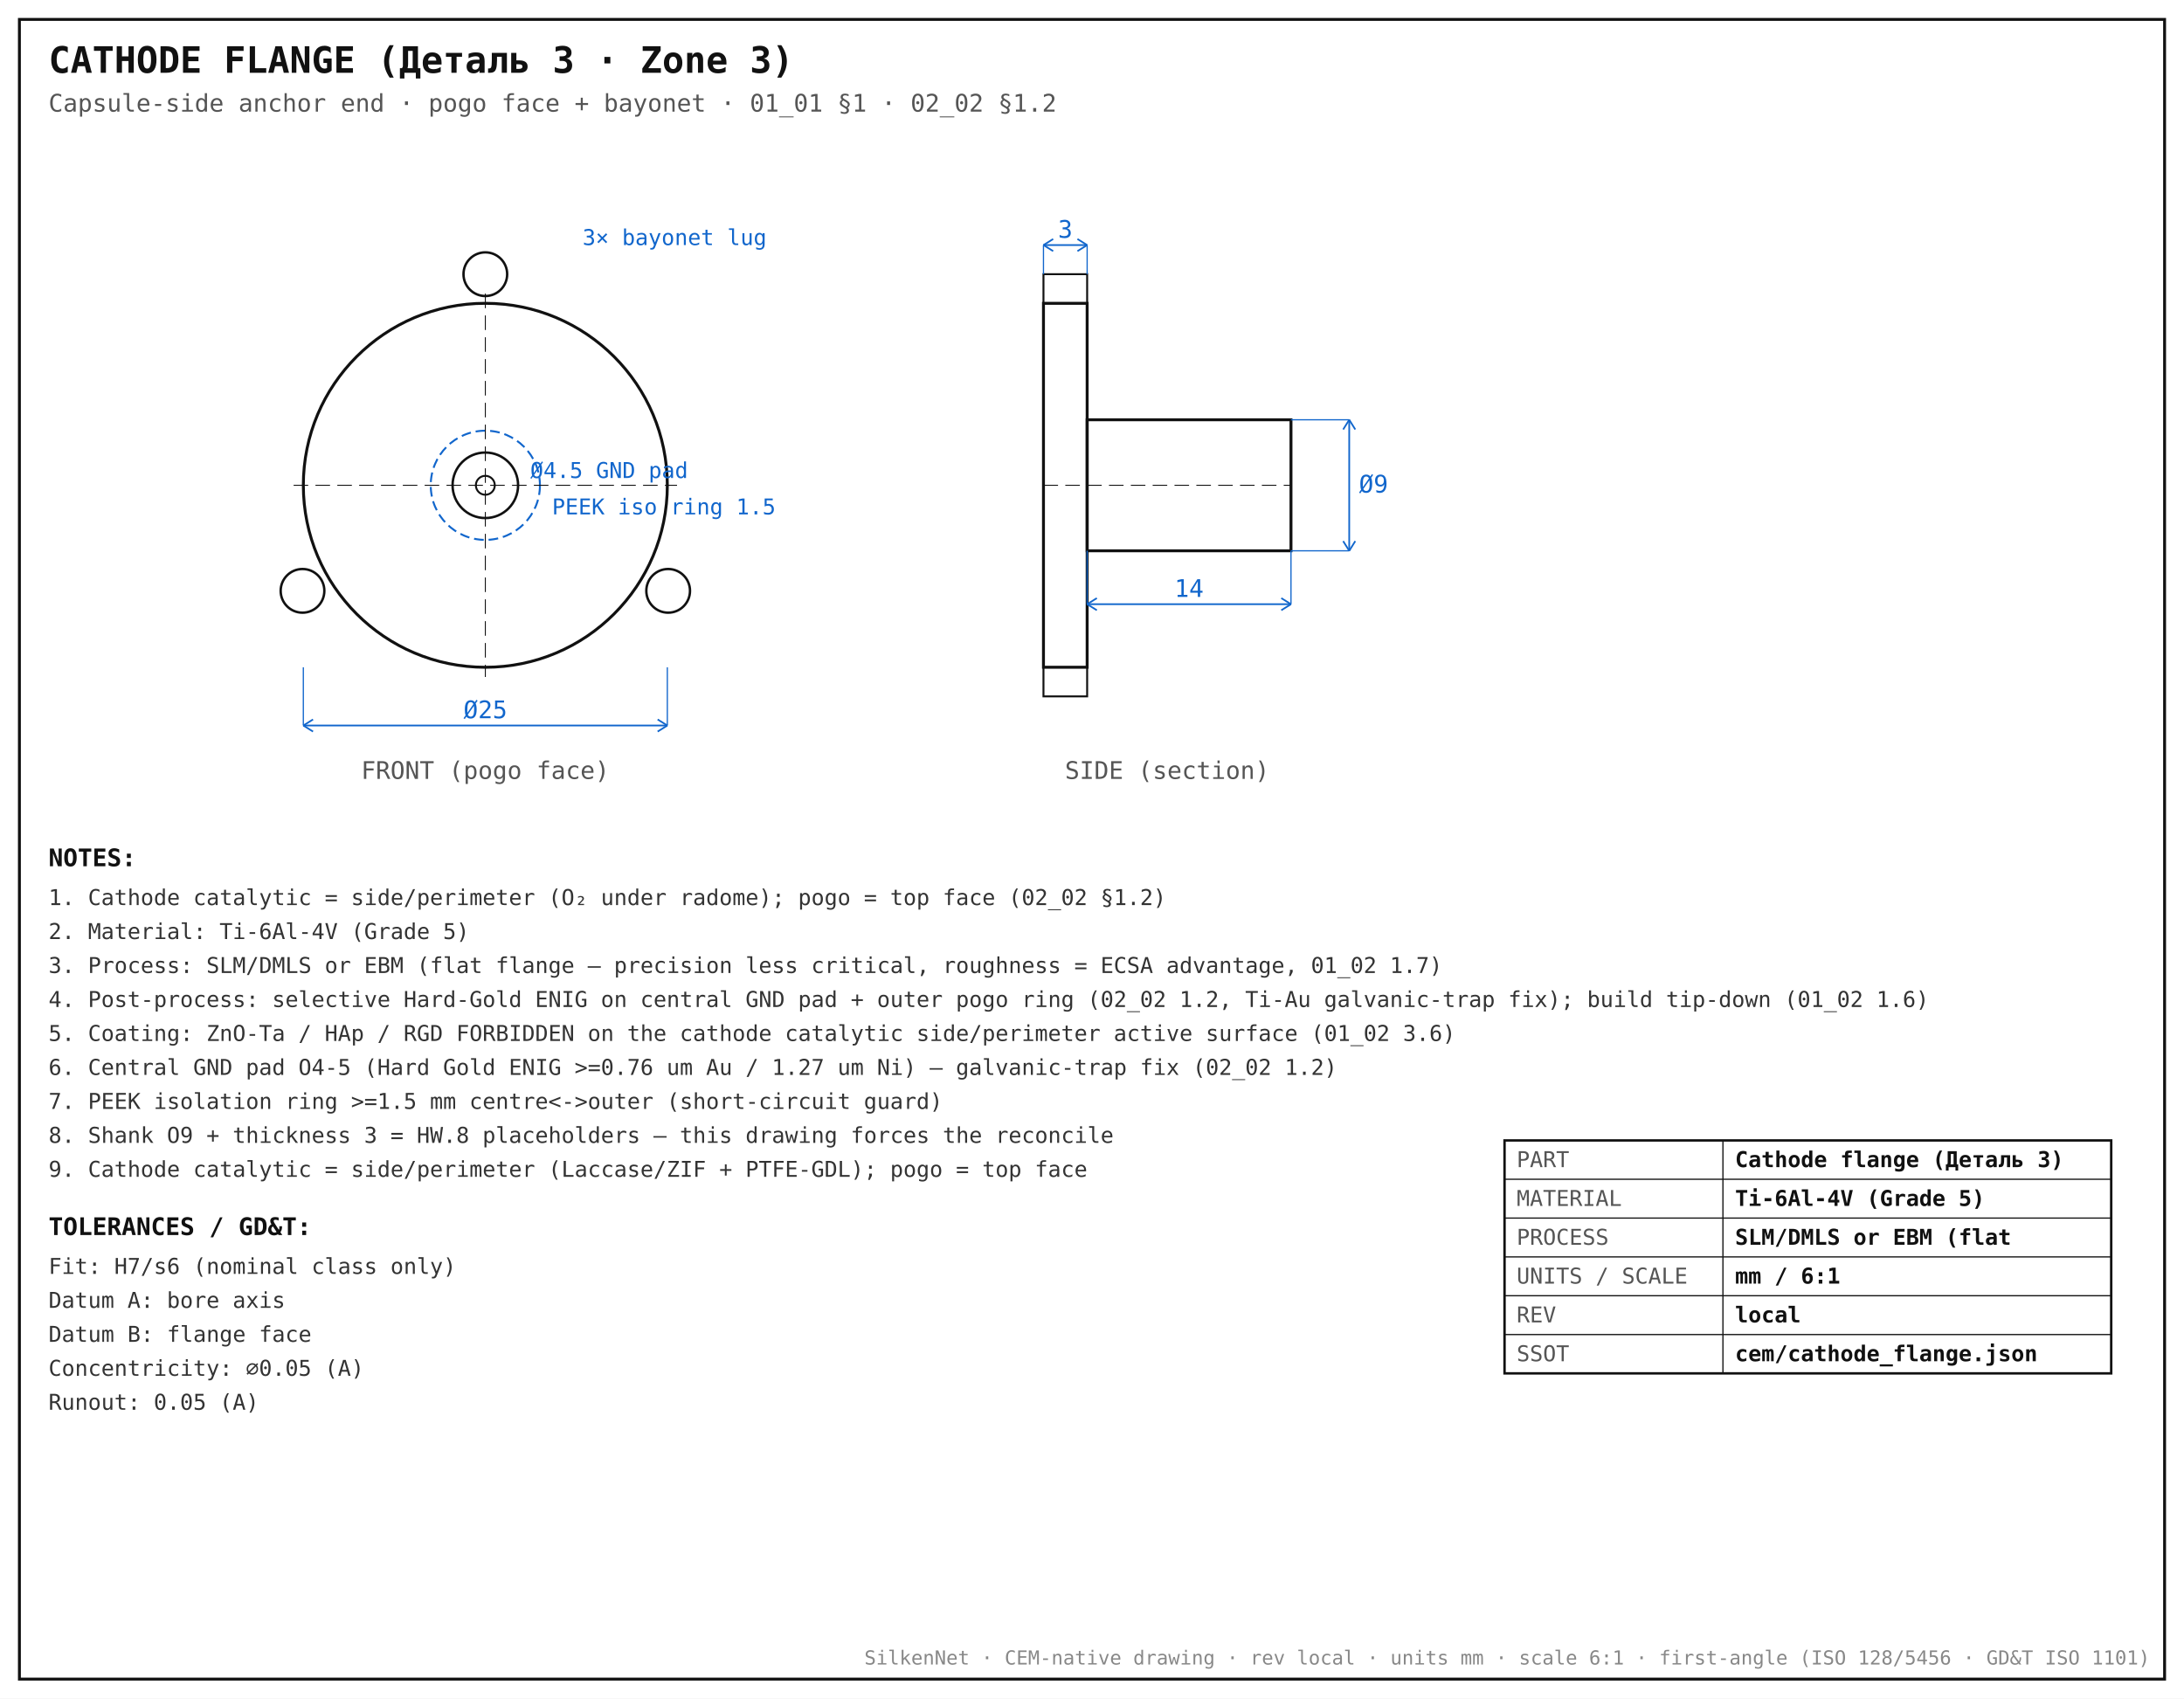
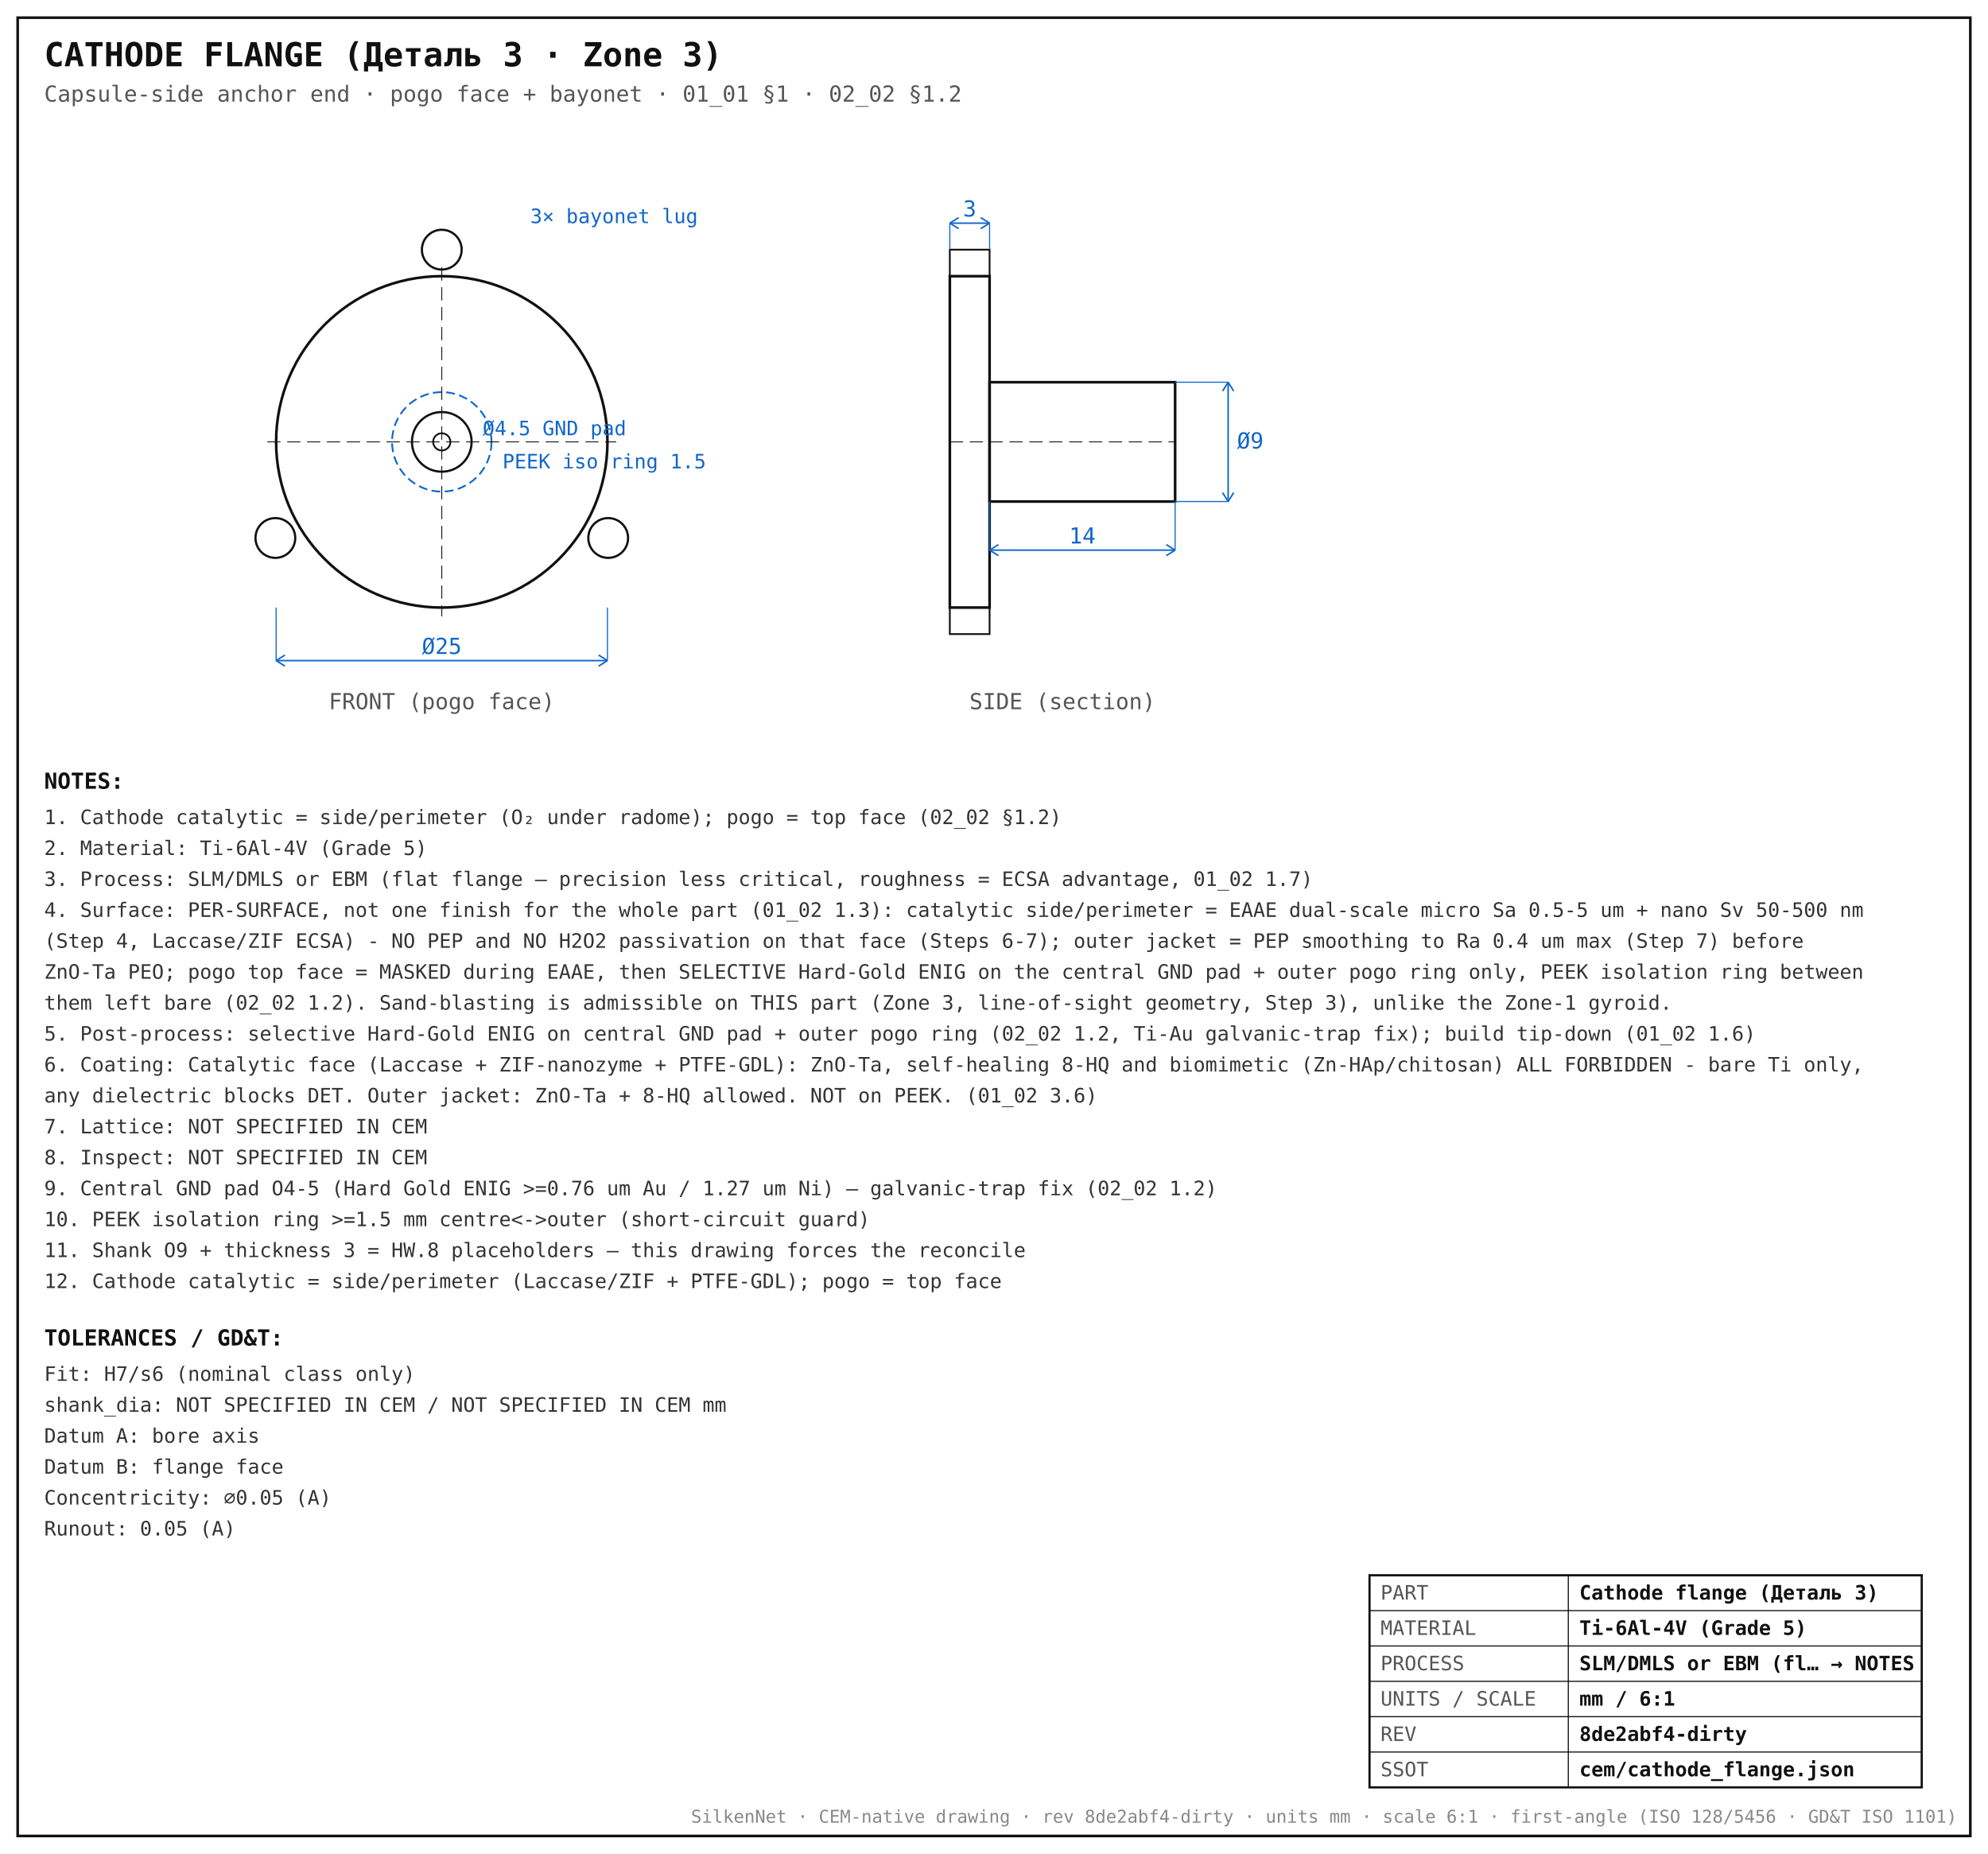
- <svg xmlns="http://www.w3.org/2000/svg" width="900" height="700" viewBox="0 0 900 700">
-   <rect x="0" y="0" width="900" height="700" fill="white" />
-   <rect x="8" y="8" width="884" height="684" fill="none" stroke="#111" stroke-width="1.2" />
+ <svg xmlns="http://www.w3.org/2000/svg" width="900" height="839" viewBox="0 0 900 839">
+   <rect x="0" y="0" width="900" height="839" fill="white" />
+   <rect x="8" y="8" width="884" height="823" fill="none" stroke="#111" stroke-width="1.2" />
  <text x="20" y="30" font-family="monospace" font-size="15" text-anchor="start" fill="#111" font-weight="bold">CATHODE FLANGE  (Деталь 3 · Zone 3)</text>
  <text x="20" y="46" font-family="monospace" font-size="10" text-anchor="start" fill="#555" font-weight="normal">Capsule-side anchor end · pogo face + bayonet · 01_01 §1 · 02_02 §1.2</text>
  <circle cx="200" cy="113" r="9" fill="none" stroke="#111" stroke-width="1" />
  <circle cx="275.34" cy="243.5" r="9" fill="none" stroke="#111" stroke-width="1" />
  <circle cx="124.66" cy="243.5" r="9" fill="none" stroke="#111" stroke-width="1" />
  <circle cx="200" cy="200" r="75" fill="none" stroke="#111" stroke-width="1.2" />
  <circle cx="200" cy="200" r="22.5" fill="none" stroke="#1166cc" stroke-width="0.8" stroke-dasharray="4 2" />
  <circle cx="200" cy="200" r="13.5" fill="none" stroke="#111" stroke-width="1" />
  <circle cx="200" cy="200" r="3.9" fill="none" stroke="#111" stroke-width="0.8" />
  <line x1="121" y1="200" x2="279" y2="200" stroke="#111" stroke-width="0.4" stroke-dasharray="6 3" />
  <line x1="200" y1="121" x2="200" y2="279" stroke="#111" stroke-width="0.4" stroke-dasharray="6 3" />
  <text x="200" y="321" font-family="monospace" font-size="10" text-anchor="middle" fill="#555" font-weight="normal">FRONT (pogo face)</text>
  <line x1="125" y1="275" x2="125" y2="299" stroke="#1166cc" stroke-width="0.5" />
  <line x1="275" y1="275" x2="275" y2="299" stroke="#1166cc" stroke-width="0.5" />
  <line x1="125" y1="299" x2="275" y2="299" stroke="#1166cc" stroke-width="0.7" />
  <line x1="125" y1="299" x2="129" y2="296.5" stroke="#1166cc" stroke-width="0.7" />
  <line x1="125" y1="299" x2="129" y2="301.5" stroke="#1166cc" stroke-width="0.7" />
  <line x1="275" y1="299" x2="271" y2="296.5" stroke="#1166cc" stroke-width="0.7" />
  <line x1="275" y1="299" x2="271" y2="301.5" stroke="#1166cc" stroke-width="0.7" />
  <text x="200" y="296" font-family="monospace" font-size="10" text-anchor="middle" fill="#1166cc" font-weight="normal">Ø25</text>
  <text x="218.5" y="197" font-family="monospace" font-size="9" text-anchor="start" fill="#1166cc" font-weight="normal">Ø4.5 GND pad</text>
  <text x="227.5" y="212" font-family="monospace" font-size="9" text-anchor="start" fill="#1166cc" font-weight="normal">PEEK iso ring 1.5</text>
  <text x="278" y="101" font-family="monospace" font-size="9" text-anchor="middle" fill="#1166cc" font-weight="normal">3× bayonet lug</text>
  <rect x="430" y="125" width="18" height="150" fill="none" stroke="#111" stroke-width="1.2" />
  <rect x="448" y="173" width="84" height="54" fill="none" stroke="#111" stroke-width="1.2" />
  <rect x="430" y="113" width="18" height="12" fill="none" stroke="#111" stroke-width="0.8" />
  <rect x="430" y="275" width="18" height="12" fill="none" stroke="#111" stroke-width="0.8" />
  <line x1="430" y1="200" x2="532" y2="200" stroke="#111" stroke-width="0.4" stroke-dasharray="6 3" />
  <text x="481" y="321" font-family="monospace" font-size="10" text-anchor="middle" fill="#555" font-weight="normal">SIDE (section)</text>
  <line x1="430" y1="113" x2="430" y2="101" stroke="#1166cc" stroke-width="0.5" />
  <line x1="448" y1="113" x2="448" y2="101" stroke="#1166cc" stroke-width="0.5" />
  <line x1="430" y1="101" x2="448" y2="101" stroke="#1166cc" stroke-width="0.7" />
  <line x1="430" y1="101" x2="434" y2="98.5" stroke="#1166cc" stroke-width="0.7" />
  <line x1="430" y1="101" x2="434" y2="103.5" stroke="#1166cc" stroke-width="0.7" />
  <line x1="448" y1="101" x2="444" y2="98.5" stroke="#1166cc" stroke-width="0.7" />
  <line x1="448" y1="101" x2="444" y2="103.5" stroke="#1166cc" stroke-width="0.7" />
  <text x="439" y="98" font-family="monospace" font-size="10" text-anchor="middle" fill="#1166cc" font-weight="normal">3</text>
  <line x1="448" y1="227" x2="448" y2="249" stroke="#1166cc" stroke-width="0.5" />
  <line x1="532" y1="227" x2="532" y2="249" stroke="#1166cc" stroke-width="0.5" />
  <line x1="448" y1="249" x2="532" y2="249" stroke="#1166cc" stroke-width="0.7" />
  <line x1="448" y1="249" x2="452" y2="246.5" stroke="#1166cc" stroke-width="0.7" />
  <line x1="448" y1="249" x2="452" y2="251.5" stroke="#1166cc" stroke-width="0.7" />
  <line x1="532" y1="249" x2="528" y2="246.5" stroke="#1166cc" stroke-width="0.7" />
  <line x1="532" y1="249" x2="528" y2="251.5" stroke="#1166cc" stroke-width="0.7" />
  <text x="490" y="246" font-family="monospace" font-size="10" text-anchor="middle" fill="#1166cc" font-weight="normal">14</text>
  <line x1="532" y1="173" x2="556" y2="173" stroke="#1166cc" stroke-width="0.5" />
  <line x1="532" y1="227" x2="556" y2="227" stroke="#1166cc" stroke-width="0.5" />
  <line x1="556" y1="173" x2="556" y2="227" stroke="#1166cc" stroke-width="0.7" />
  <line x1="556" y1="173" x2="553.5" y2="177" stroke="#1166cc" stroke-width="0.7" />
  <line x1="556" y1="173" x2="558.5" y2="177" stroke="#1166cc" stroke-width="0.7" />
  <line x1="556" y1="227" x2="553.5" y2="223" stroke="#1166cc" stroke-width="0.7" />
  <line x1="556" y1="227" x2="558.5" y2="223" stroke="#1166cc" stroke-width="0.7" />
  <text x="560" y="203" font-family="monospace" font-size="10" text-anchor="start" fill="#1166cc" font-weight="normal">Ø9</text>
  <text x="20" y="357" font-family="monospace" font-size="10" text-anchor="start" fill="#111" font-weight="bold">NOTES:</text>
  <text x="20" y="373" font-family="monospace" font-size="9" text-anchor="start" fill="#333" font-weight="normal">1. Cathode catalytic = side/perimeter (O₂ under radome); pogo = top face (02_02 §1.2)</text>
  <text x="20" y="387" font-family="monospace" font-size="9" text-anchor="start" fill="#333" font-weight="normal">2. Material: Ti-6Al-4V (Grade 5)</text>
  <text x="20" y="401" font-family="monospace" font-size="9" text-anchor="start" fill="#333" font-weight="normal">3. Process: SLM/DMLS or EBM (flat flange — precision less critical, roughness = ECSA advantage, 01_02 1.7)</text>
-   <text x="20" y="415" font-family="monospace" font-size="9" text-anchor="start" fill="#333" font-weight="normal">4. Post-process: selective Hard-Gold ENIG on central GND pad + outer pogo ring (02_02 1.2, Ti-Au galvanic-trap fix); build tip-down (01_02 1.6)</text>
-   <text x="20" y="429" font-family="monospace" font-size="9" text-anchor="start" fill="#333" font-weight="normal">5. Coating: ZnO-Ta / HAp / RGD FORBIDDEN on the cathode catalytic side/perimeter active surface (01_02 3.6)</text>
-   <text x="20" y="443" font-family="monospace" font-size="9" text-anchor="start" fill="#333" font-weight="normal">6. Central GND pad O4-5 (Hard Gold ENIG &gt;=0.76 um Au / 1.27 um Ni) — galvanic-trap fix (02_02 1.2)</text>
-   <text x="20" y="457" font-family="monospace" font-size="9" text-anchor="start" fill="#333" font-weight="normal">7. PEEK isolation ring &gt;=1.5 mm centre&lt;-&gt;outer (short-circuit guard)</text>
-   <text x="20" y="471" font-family="monospace" font-size="9" text-anchor="start" fill="#333" font-weight="normal">8. Shank O9 + thickness 3 = HW.8 placeholders — this drawing forces the reconcile</text>
-   <text x="20" y="485" font-family="monospace" font-size="9" text-anchor="start" fill="#333" font-weight="normal">9. Cathode catalytic = side/perimeter (Laccase/ZIF + PTFE-GDL); pogo = top face</text>
-   <text x="20" y="509" font-family="monospace" font-size="10" text-anchor="start" fill="#111" font-weight="bold">TOLERANCES / GD&amp;T:</text>
-   <text x="20" y="525" font-family="monospace" font-size="9" text-anchor="start" fill="#333" font-weight="normal">Fit: H7/s6 (nominal class only)</text>
-   <text x="20" y="539" font-family="monospace" font-size="9" text-anchor="start" fill="#333" font-weight="normal">Datum A: bore axis</text>
-   <text x="20" y="553" font-family="monospace" font-size="9" text-anchor="start" fill="#333" font-weight="normal">Datum B: flange face</text>
-   <text x="20" y="567" font-family="monospace" font-size="9" text-anchor="start" fill="#333" font-weight="normal">Concentricity: ⌀0.05 (A)</text>
-   <text x="20" y="581" font-family="monospace" font-size="9" text-anchor="start" fill="#333" font-weight="normal">Runout: 0.05 (A)</text>
-   <rect x="620" y="470" width="250" height="96" fill="none" stroke="#111" stroke-width="1" />
-   <line x1="710" y1="470" x2="710" y2="486" stroke="#111" stroke-width="0.5" />
-   <text x="625" y="481" font-family="monospace" font-size="9" text-anchor="start" fill="#555" font-weight="normal">PART</text>
-   <text x="715" y="481" font-family="monospace" font-size="9" text-anchor="start" fill="#111" font-weight="bold">Cathode flange (Деталь 3)</text>
-   <line x1="620" y1="486" x2="870" y2="486" stroke="#111" stroke-width="0.5" />
-   <line x1="710" y1="486" x2="710" y2="502" stroke="#111" stroke-width="0.5" />
-   <text x="625" y="497" font-family="monospace" font-size="9" text-anchor="start" fill="#555" font-weight="normal">MATERIAL</text>
-   <text x="715" y="497" font-family="monospace" font-size="9" text-anchor="start" fill="#111" font-weight="bold">Ti-6Al-4V (Grade 5)</text>
-   <line x1="620" y1="502" x2="870" y2="502" stroke="#111" stroke-width="0.5" />
-   <line x1="710" y1="502" x2="710" y2="518" stroke="#111" stroke-width="0.5" />
-   <text x="625" y="513" font-family="monospace" font-size="9" text-anchor="start" fill="#555" font-weight="normal">PROCESS</text>
-   <text x="715" y="513" font-family="monospace" font-size="9" text-anchor="start" fill="#111" font-weight="bold">SLM/DMLS or EBM (flat </text>
-   <line x1="620" y1="518" x2="870" y2="518" stroke="#111" stroke-width="0.5" />
-   <line x1="710" y1="518" x2="710" y2="534" stroke="#111" stroke-width="0.5" />
-   <text x="625" y="529" font-family="monospace" font-size="9" text-anchor="start" fill="#555" font-weight="normal">UNITS / SCALE</text>
-   <text x="715" y="529" font-family="monospace" font-size="9" text-anchor="start" fill="#111" font-weight="bold">mm / 6:1</text>
-   <line x1="620" y1="534" x2="870" y2="534" stroke="#111" stroke-width="0.5" />
-   <line x1="710" y1="534" x2="710" y2="550" stroke="#111" stroke-width="0.5" />
-   <text x="625" y="545" font-family="monospace" font-size="9" text-anchor="start" fill="#555" font-weight="normal">REV</text>
-   <text x="715" y="545" font-family="monospace" font-size="9" text-anchor="start" fill="#111" font-weight="bold">local</text>
-   <line x1="620" y1="550" x2="870" y2="550" stroke="#111" stroke-width="0.5" />
-   <line x1="710" y1="550" x2="710" y2="566" stroke="#111" stroke-width="0.5" />
-   <text x="625" y="561" font-family="monospace" font-size="9" text-anchor="start" fill="#555" font-weight="normal">SSOT</text>
-   <text x="715" y="561" font-family="monospace" font-size="9" text-anchor="start" fill="#111" font-weight="bold">cem/cathode_flange.json</text>
-   <text x="886" y="686" font-family="monospace" font-size="8" text-anchor="end" fill="#888" font-weight="normal">SilkenNet · CEM-native drawing · rev local · units mm · scale 6:1 · first-angle (ISO 128/5456 · GD&amp;T ISO 1101)</text>
+   <text x="20" y="415" font-family="monospace" font-size="9" text-anchor="start" fill="#333" font-weight="normal">4. Surface: PER-SURFACE, not one finish for the whole part (01_02 1.3): catalytic side/perimeter = EAAE dual-scale micro Sa 0.5-5 um + nano Sv 50-500 nm</text>
+   <text x="20" y="429" font-family="monospace" font-size="9" text-anchor="start" fill="#333" font-weight="normal">   (Step 4, Laccase/ZIF ECSA) - NO PEP and NO H2O2 passivation on that face (Steps 6-7); outer jacket = PEP smoothing to Ra 0.4 um max (Step 7) before</text>
+   <text x="20" y="443" font-family="monospace" font-size="9" text-anchor="start" fill="#333" font-weight="normal">   ZnO-Ta PEO; pogo top face = MASKED during EAAE, then SELECTIVE Hard-Gold ENIG on the central GND pad + outer pogo ring only, PEEK isolation ring between</text>
+   <text x="20" y="457" font-family="monospace" font-size="9" text-anchor="start" fill="#333" font-weight="normal">   them left bare (02_02 1.2). Sand-blasting is admissible on THIS part (Zone 3, line-of-sight geometry, Step 3), unlike the Zone-1 gyroid.</text>
+   <text x="20" y="471" font-family="monospace" font-size="9" text-anchor="start" fill="#333" font-weight="normal">5. Post-process: selective Hard-Gold ENIG on central GND pad + outer pogo ring (02_02 1.2, Ti-Au galvanic-trap fix); build tip-down (01_02 1.6)</text>
+   <text x="20" y="485" font-family="monospace" font-size="9" text-anchor="start" fill="#333" font-weight="normal">6. Coating: Catalytic face (Laccase + ZIF-nanozyme + PTFE-GDL): ZnO-Ta, self-healing 8-HQ and biomimetic (Zn-HAp/chitosan) ALL FORBIDDEN - bare Ti only,</text>
+   <text x="20" y="499" font-family="monospace" font-size="9" text-anchor="start" fill="#333" font-weight="normal">   any dielectric blocks DET. Outer jacket: ZnO-Ta + 8-HQ allowed. NOT on PEEK. (01_02 3.6)</text>
+   <text x="20" y="513" font-family="monospace" font-size="9" text-anchor="start" fill="#333" font-weight="normal">7. Lattice: NOT SPECIFIED IN CEM</text>
+   <text x="20" y="527" font-family="monospace" font-size="9" text-anchor="start" fill="#333" font-weight="normal">8. Inspect: NOT SPECIFIED IN CEM</text>
+   <text x="20" y="541" font-family="monospace" font-size="9" text-anchor="start" fill="#333" font-weight="normal">9. Central GND pad O4-5 (Hard Gold ENIG &gt;=0.76 um Au / 1.27 um Ni) — galvanic-trap fix (02_02 1.2)</text>
+   <text x="20" y="555" font-family="monospace" font-size="9" text-anchor="start" fill="#333" font-weight="normal">10. PEEK isolation ring &gt;=1.5 mm centre&lt;-&gt;outer (short-circuit guard)</text>
+   <text x="20" y="569" font-family="monospace" font-size="9" text-anchor="start" fill="#333" font-weight="normal">11. Shank O9 + thickness 3 = HW.8 placeholders — this drawing forces the reconcile</text>
+   <text x="20" y="583" font-family="monospace" font-size="9" text-anchor="start" fill="#333" font-weight="normal">12. Cathode catalytic = side/perimeter (Laccase/ZIF + PTFE-GDL); pogo = top face</text>
+   <text x="20" y="609" font-family="monospace" font-size="10" text-anchor="start" fill="#111" font-weight="bold">TOLERANCES / GD&amp;T:</text>
+   <text x="20" y="625" font-family="monospace" font-size="9" text-anchor="start" fill="#333" font-weight="normal">Fit: H7/s6 (nominal class only)</text>
+   <text x="20" y="639" font-family="monospace" font-size="9" text-anchor="start" fill="#333" font-weight="normal">shank_dia: NOT SPECIFIED IN CEM / NOT SPECIFIED IN CEM mm</text>
+   <text x="20" y="653" font-family="monospace" font-size="9" text-anchor="start" fill="#333" font-weight="normal">Datum A: bore axis</text>
+   <text x="20" y="667" font-family="monospace" font-size="9" text-anchor="start" fill="#333" font-weight="normal">Datum B: flange face</text>
+   <text x="20" y="681" font-family="monospace" font-size="9" text-anchor="start" fill="#333" font-weight="normal">Concentricity: ⌀0.05 (A)</text>
+   <text x="20" y="695" font-family="monospace" font-size="9" text-anchor="start" fill="#333" font-weight="normal">Runout: 0.05 (A)</text>
+   <rect x="620" y="713" width="250" height="96" fill="none" stroke="#111" stroke-width="1" />
+   <line x1="710" y1="713" x2="710" y2="729" stroke="#111" stroke-width="0.5" />
+   <text x="625" y="724" font-family="monospace" font-size="9" text-anchor="start" fill="#555" font-weight="normal">PART</text>
+   <text x="715" y="724" font-family="monospace" font-size="9" text-anchor="start" fill="#111" font-weight="bold">Cathode flange (Деталь 3)</text>
+   <line x1="620" y1="729" x2="870" y2="729" stroke="#111" stroke-width="0.5" />
+   <line x1="710" y1="729" x2="710" y2="745" stroke="#111" stroke-width="0.5" />
+   <text x="625" y="740" font-family="monospace" font-size="9" text-anchor="start" fill="#555" font-weight="normal">MATERIAL</text>
+   <text x="715" y="740" font-family="monospace" font-size="9" text-anchor="start" fill="#111" font-weight="bold">Ti-6Al-4V (Grade 5)</text>
+   <line x1="620" y1="745" x2="870" y2="745" stroke="#111" stroke-width="0.5" />
+   <line x1="710" y1="745" x2="710" y2="761" stroke="#111" stroke-width="0.5" />
+   <text x="625" y="756" font-family="monospace" font-size="9" text-anchor="start" fill="#555" font-weight="normal">PROCESS</text>
+   <text x="715" y="756" font-family="monospace" font-size="9" text-anchor="start" fill="#111" font-weight="bold">SLM/DMLS or EBM (fl… → NOTES</text>
+   <line x1="620" y1="761" x2="870" y2="761" stroke="#111" stroke-width="0.5" />
+   <line x1="710" y1="761" x2="710" y2="777" stroke="#111" stroke-width="0.5" />
+   <text x="625" y="772" font-family="monospace" font-size="9" text-anchor="start" fill="#555" font-weight="normal">UNITS / SCALE</text>
+   <text x="715" y="772" font-family="monospace" font-size="9" text-anchor="start" fill="#111" font-weight="bold">mm / 6:1</text>
+   <line x1="620" y1="777" x2="870" y2="777" stroke="#111" stroke-width="0.5" />
+   <line x1="710" y1="777" x2="710" y2="793" stroke="#111" stroke-width="0.5" />
+   <text x="625" y="788" font-family="monospace" font-size="9" text-anchor="start" fill="#555" font-weight="normal">REV</text>
+   <text x="715" y="788" font-family="monospace" font-size="9" text-anchor="start" fill="#111" font-weight="bold">8de2abf4-dirty</text>
+   <line x1="620" y1="793" x2="870" y2="793" stroke="#111" stroke-width="0.5" />
+   <line x1="710" y1="793" x2="710" y2="809" stroke="#111" stroke-width="0.5" />
+   <text x="625" y="804" font-family="monospace" font-size="9" text-anchor="start" fill="#555" font-weight="normal">SSOT</text>
+   <text x="715" y="804" font-family="monospace" font-size="9" text-anchor="start" fill="#111" font-weight="bold">cem/cathode_flange.json</text>
+   <text x="886" y="825" font-family="monospace" font-size="8" text-anchor="end" fill="#888" font-weight="normal">SilkenNet · CEM-native drawing · rev 8de2abf4-dirty · units mm · scale 6:1 · first-angle (ISO 128/5456 · GD&amp;T ISO 1101)</text>
</svg>
